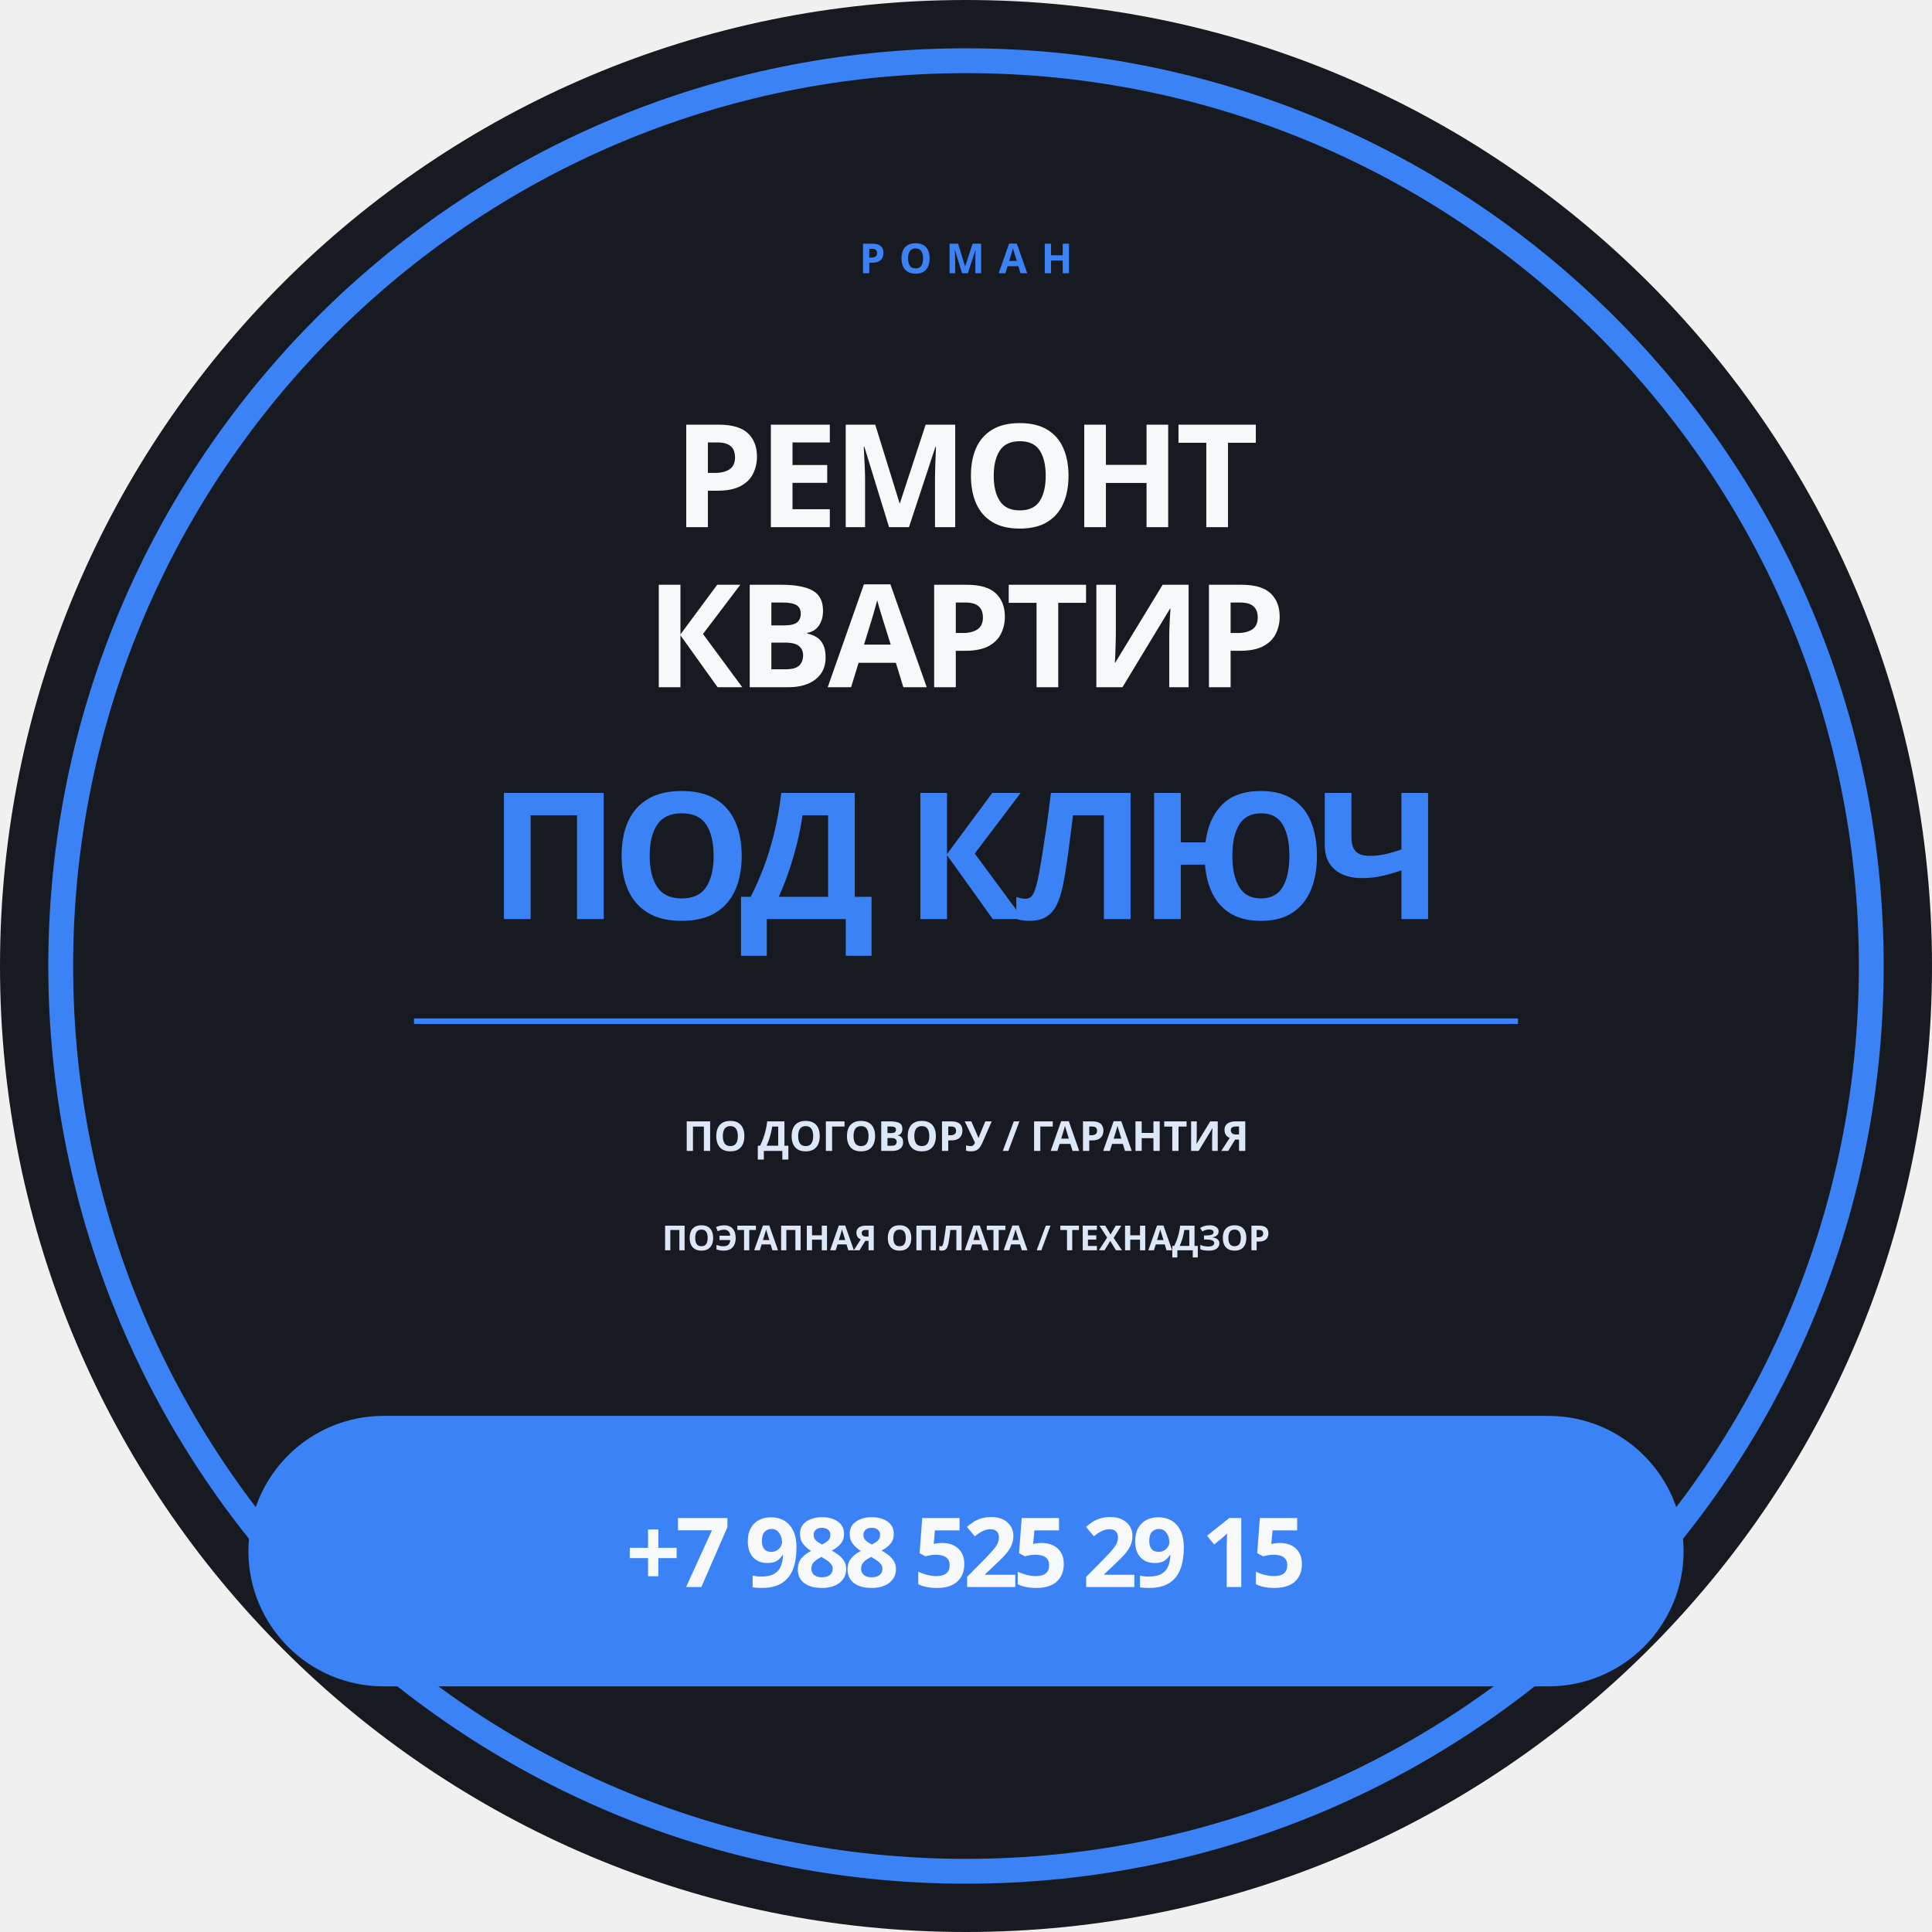
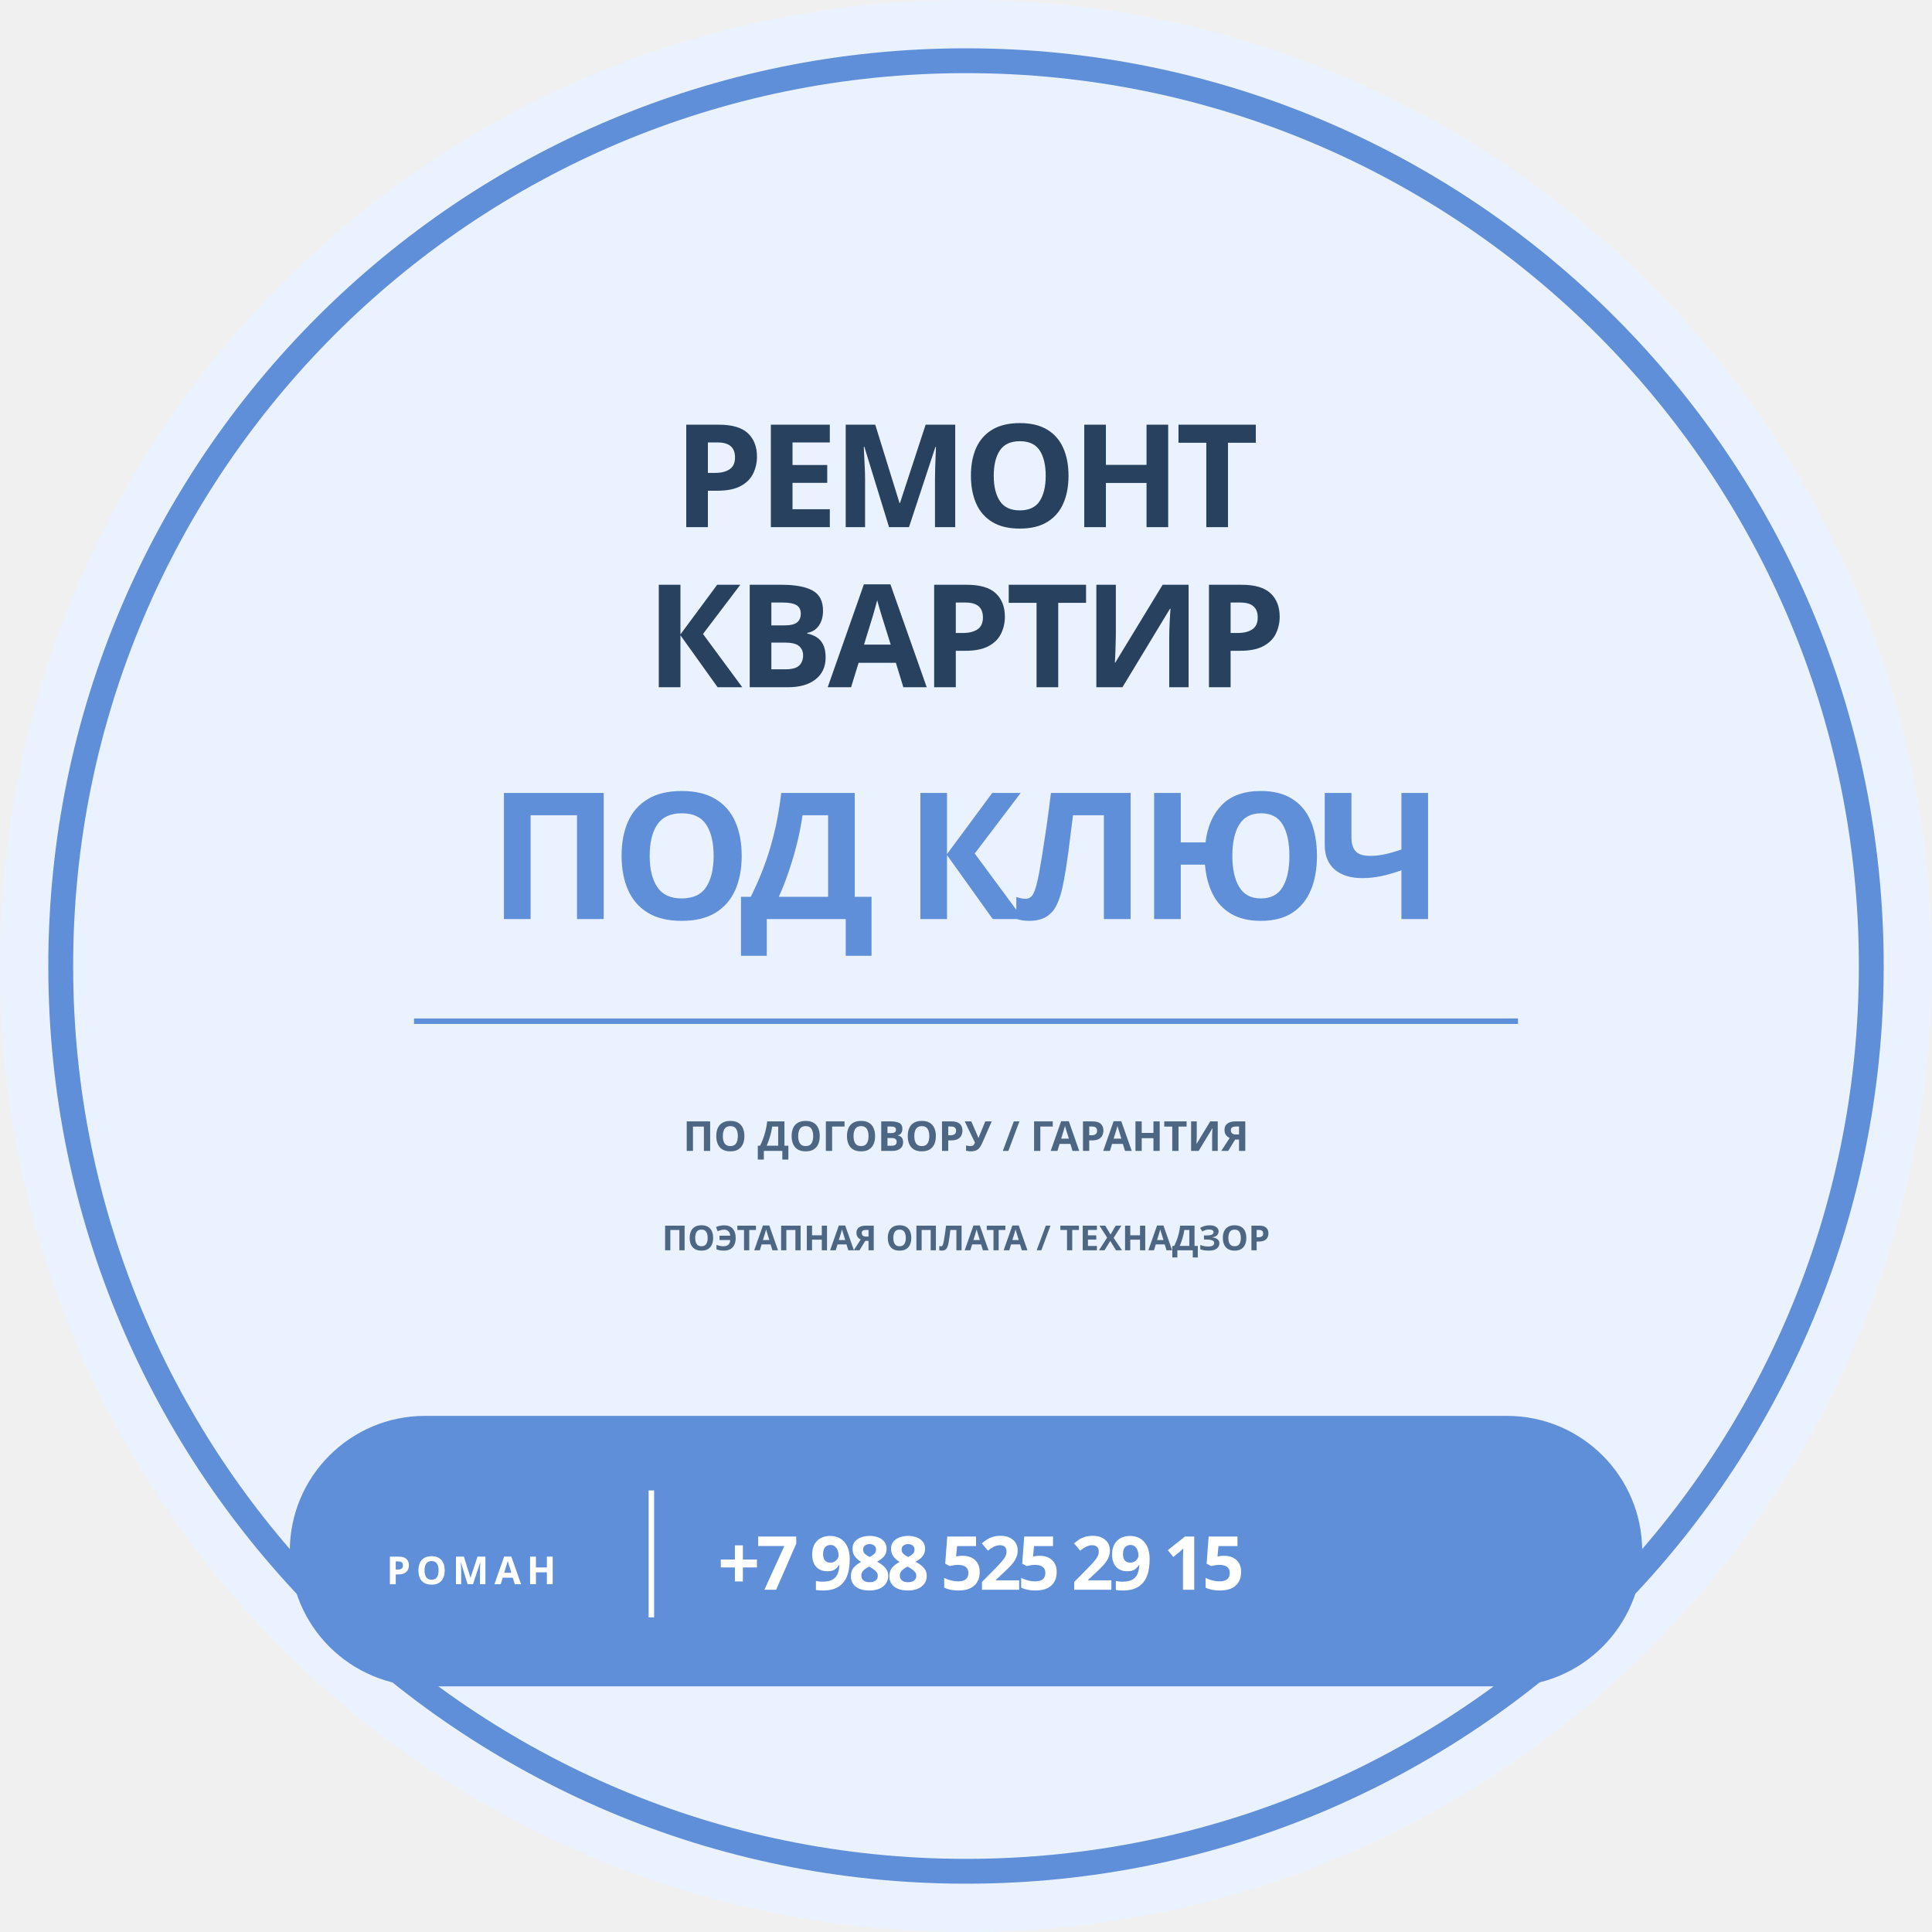
<svg xmlns="http://www.w3.org/2000/svg" width="700mm" height="700mm" viewBox="0 0 700 700">
  <defs>
    <clipPath id="round-cut">
      <circle cx="350" cy="350" r="350" />
    </clipPath>
  </defs>
  <g clip-path="url(#round-cut)">
-     <rect width="700" height="700" fill="#171A20" />
-     <circle cx="350" cy="350" r="328" fill="none" stroke="#3B82F6" stroke-width="9" />
-     <text x="350" y="99" fill="#3B82F6" font-family="JetBrains Mono ExtraBold" font-size="15" font-weight="700" text-anchor="middle" letter-spacing="5">РОМАН</text>
-     <text x="350" y="191" fill="#F7F8FA" font-family="JetBrains Mono ExtraBold" font-size="52" font-weight="700" text-anchor="middle" letter-spacing="-2">РЕМОНТ</text>
-     <text x="350" y="249" fill="#F7F8FA" font-family="JetBrains Mono ExtraBold" font-size="52" font-weight="700" text-anchor="middle" letter-spacing="-2">КВАРТИР</text>
-     <text x="350" y="333" fill="#3B82F6" font-family="JetBrains Mono ExtraBold" font-size="64" font-weight="700" text-anchor="middle" letter-spacing="-3">ПОД КЛЮЧ</text>
-     <rect x="150" y="369" width="400" height="2" fill="#3B82F6" />
-     <text x="350" y="417" fill="#DCE7F7" font-family="JetBrains Mono ExtraBold" font-size="15" font-weight="700" text-anchor="middle" letter-spacing="0">ПО ДОГОВОРУ / ГАРАНТИЯ</text>
-     <text x="350" y="453" fill="#DCE7F7" font-family="JetBrains Mono ExtraBold" font-size="12.5" font-weight="700" text-anchor="middle" letter-spacing="0">ПОЭТАПНАЯ ОПЛАТА / ТЕХНАДЗОР</text>
-     <rect x="90" y="513" width="520" height="98" rx="49" fill="#3B82F6" />
-     <text x="350" y="575" fill="#F7F8FA" font-family="JetBrains Mono ExtraBold" font-size="35" font-weight="700" text-anchor="middle" letter-spacing="-2">+7 988 525 29 15</text>
+     <rect width="700" height="700" fill="#EAF2FF" />
+     <circle cx="350" cy="350" r="328" fill="none" stroke="#5F8FD8" stroke-width="9" />
+     <text x="350" y="191" fill="#27415F" font-family="JetBrains Mono ExtraBold" font-size="52" font-weight="700" text-anchor="middle" letter-spacing="-2">РЕМОНТ</text>
+     <text x="350" y="249" fill="#27415F" font-family="JetBrains Mono ExtraBold" font-size="52" font-weight="700" text-anchor="middle" letter-spacing="-2">КВАРТИР</text>
+     <text x="350" y="333" fill="#5F8FD8" font-family="JetBrains Mono ExtraBold" font-size="64" font-weight="700" text-anchor="middle" letter-spacing="-3">ПОД КЛЮЧ</text>
+     <rect x="150" y="369" width="400" height="2" fill="#5F8FD8" />
+     <text x="350" y="417" fill="#4D6683" font-family="JetBrains Mono ExtraBold" font-size="15" font-weight="700" text-anchor="middle" letter-spacing="0">ПО ДОГОВОРУ / ГАРАНТИЯ</text>
+     <text x="350" y="453" fill="#4D6683" font-family="JetBrains Mono ExtraBold" font-size="12.5" font-weight="700" text-anchor="middle" letter-spacing="0">ПОЭТАПНАЯ ОПЛАТА / ТЕХНАДЗОР</text>
+     <rect x="105" y="513" width="490" height="98" rx="49" fill="#5F8FD8" />
+     <text x="140" y="574" fill="#FFFFFF" font-family="JetBrains Mono ExtraBold" font-size="14" font-weight="700" text-anchor="start" letter-spacing="2">РОМАН</text>
+     <rect x="235" y="540" width="2" height="46" fill="#FFFFFF" />
+     <text x="260" y="576" fill="#FFFFFF" font-family="JetBrains Mono ExtraBold" font-size="27" font-weight="700" text-anchor="start" letter-spacing="-1.5">+7 988 525 29 15</text>
  </g>
</svg>
